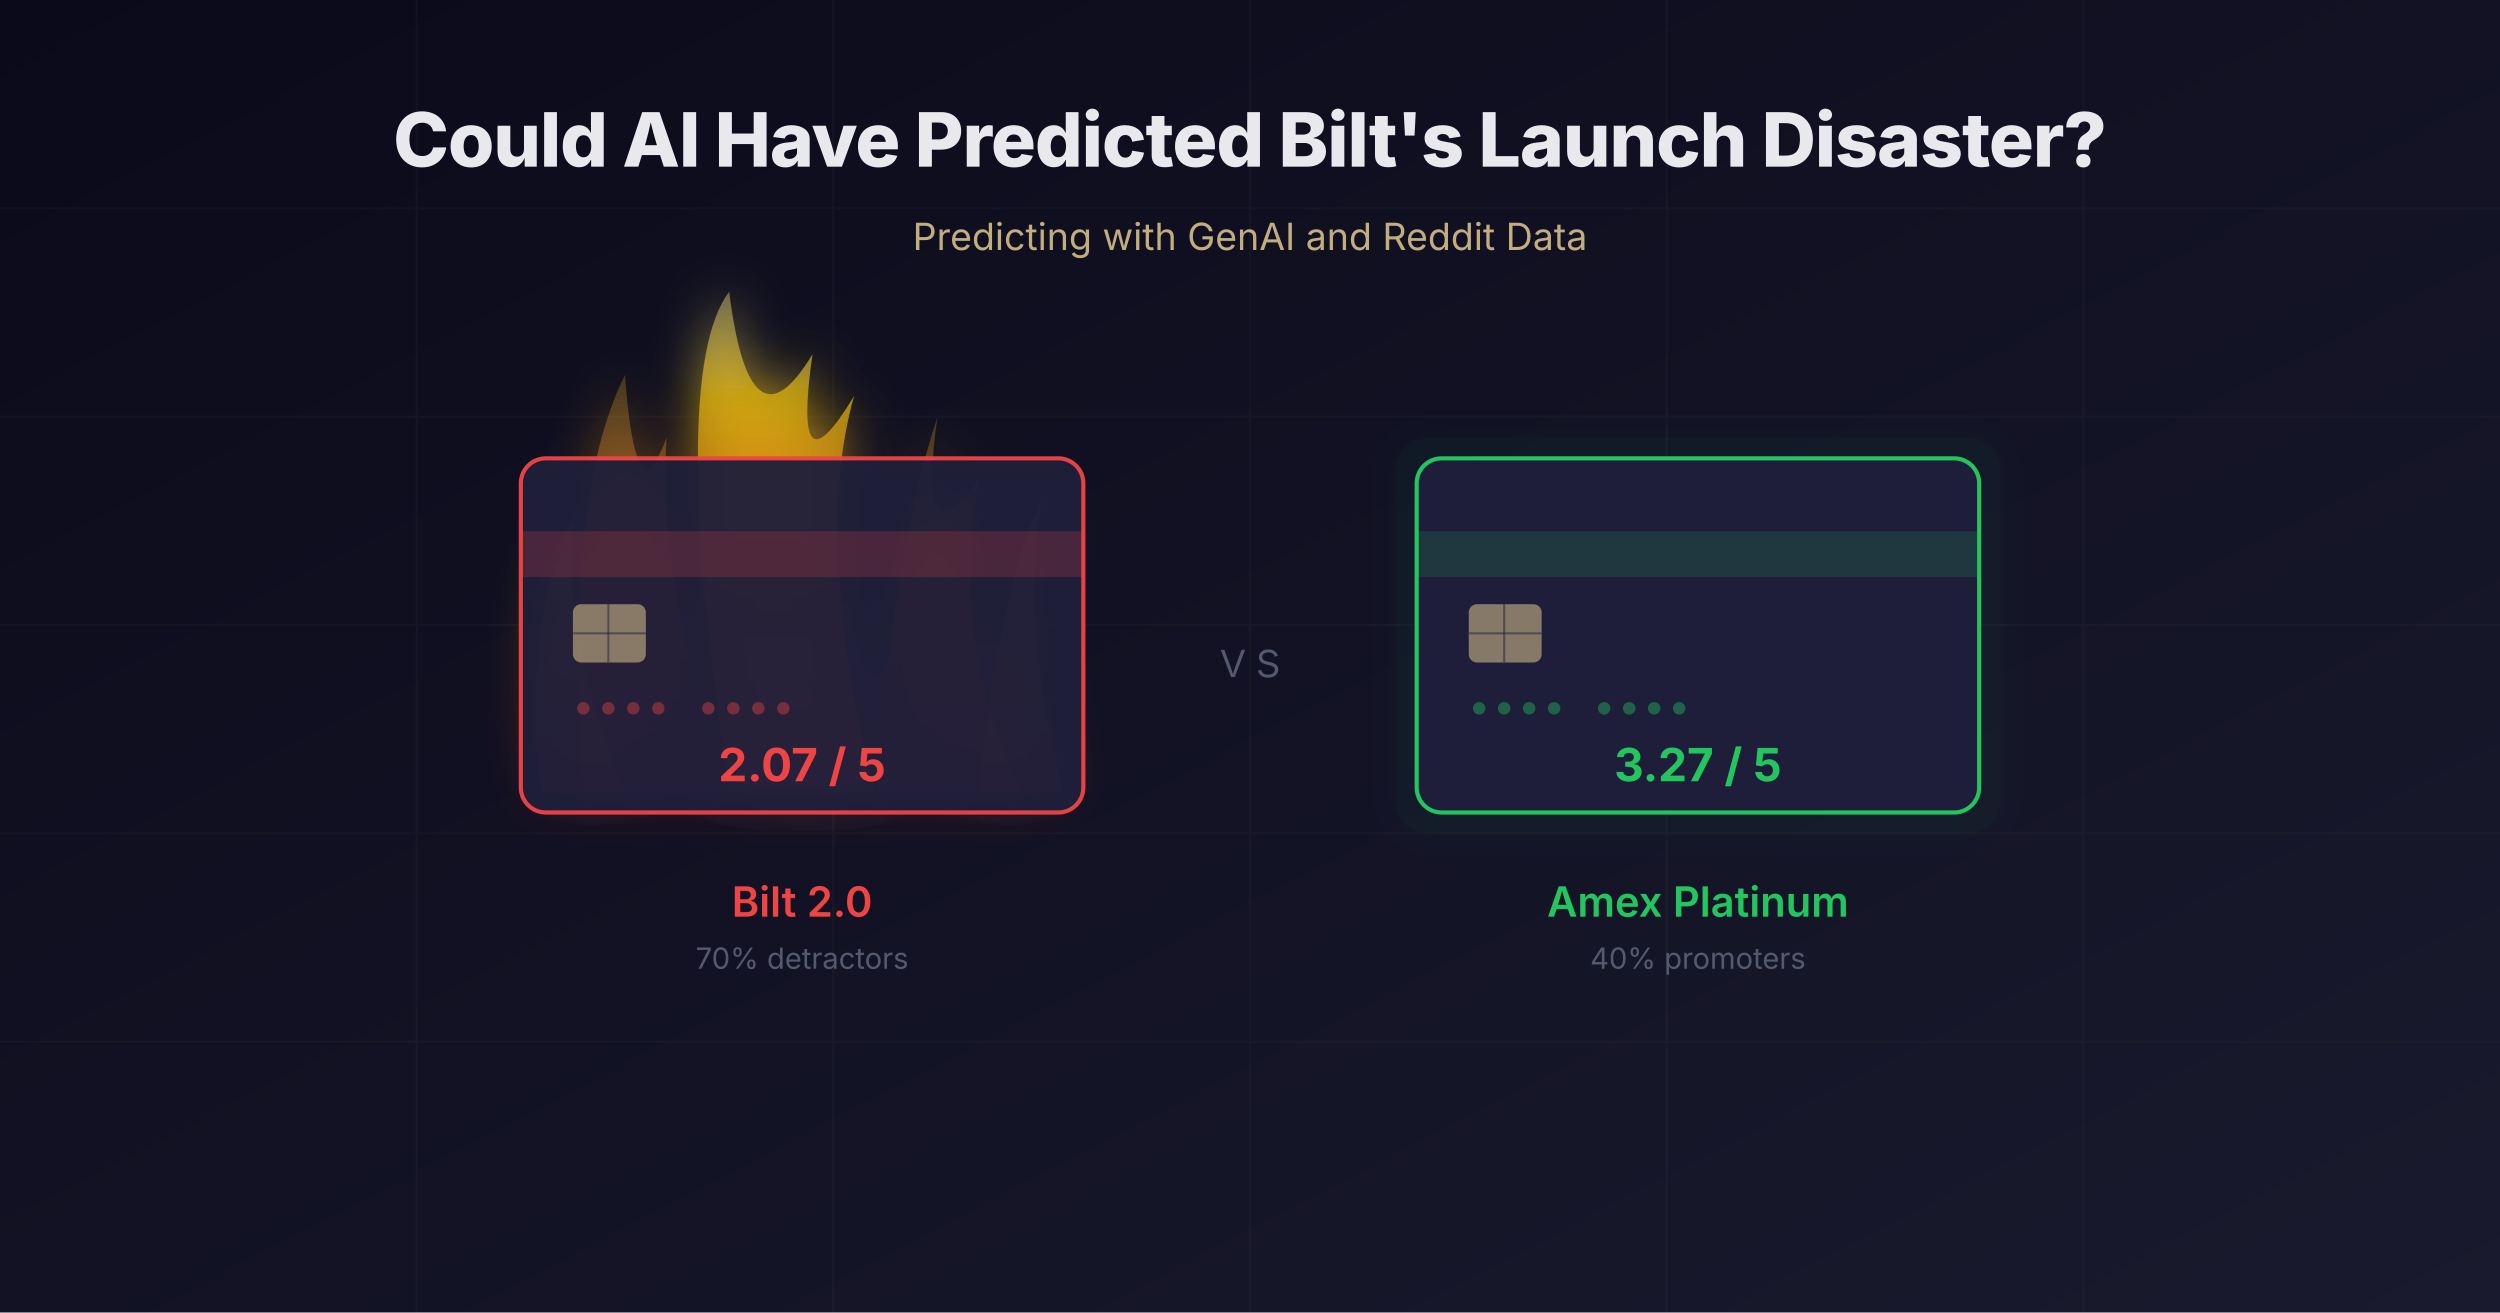
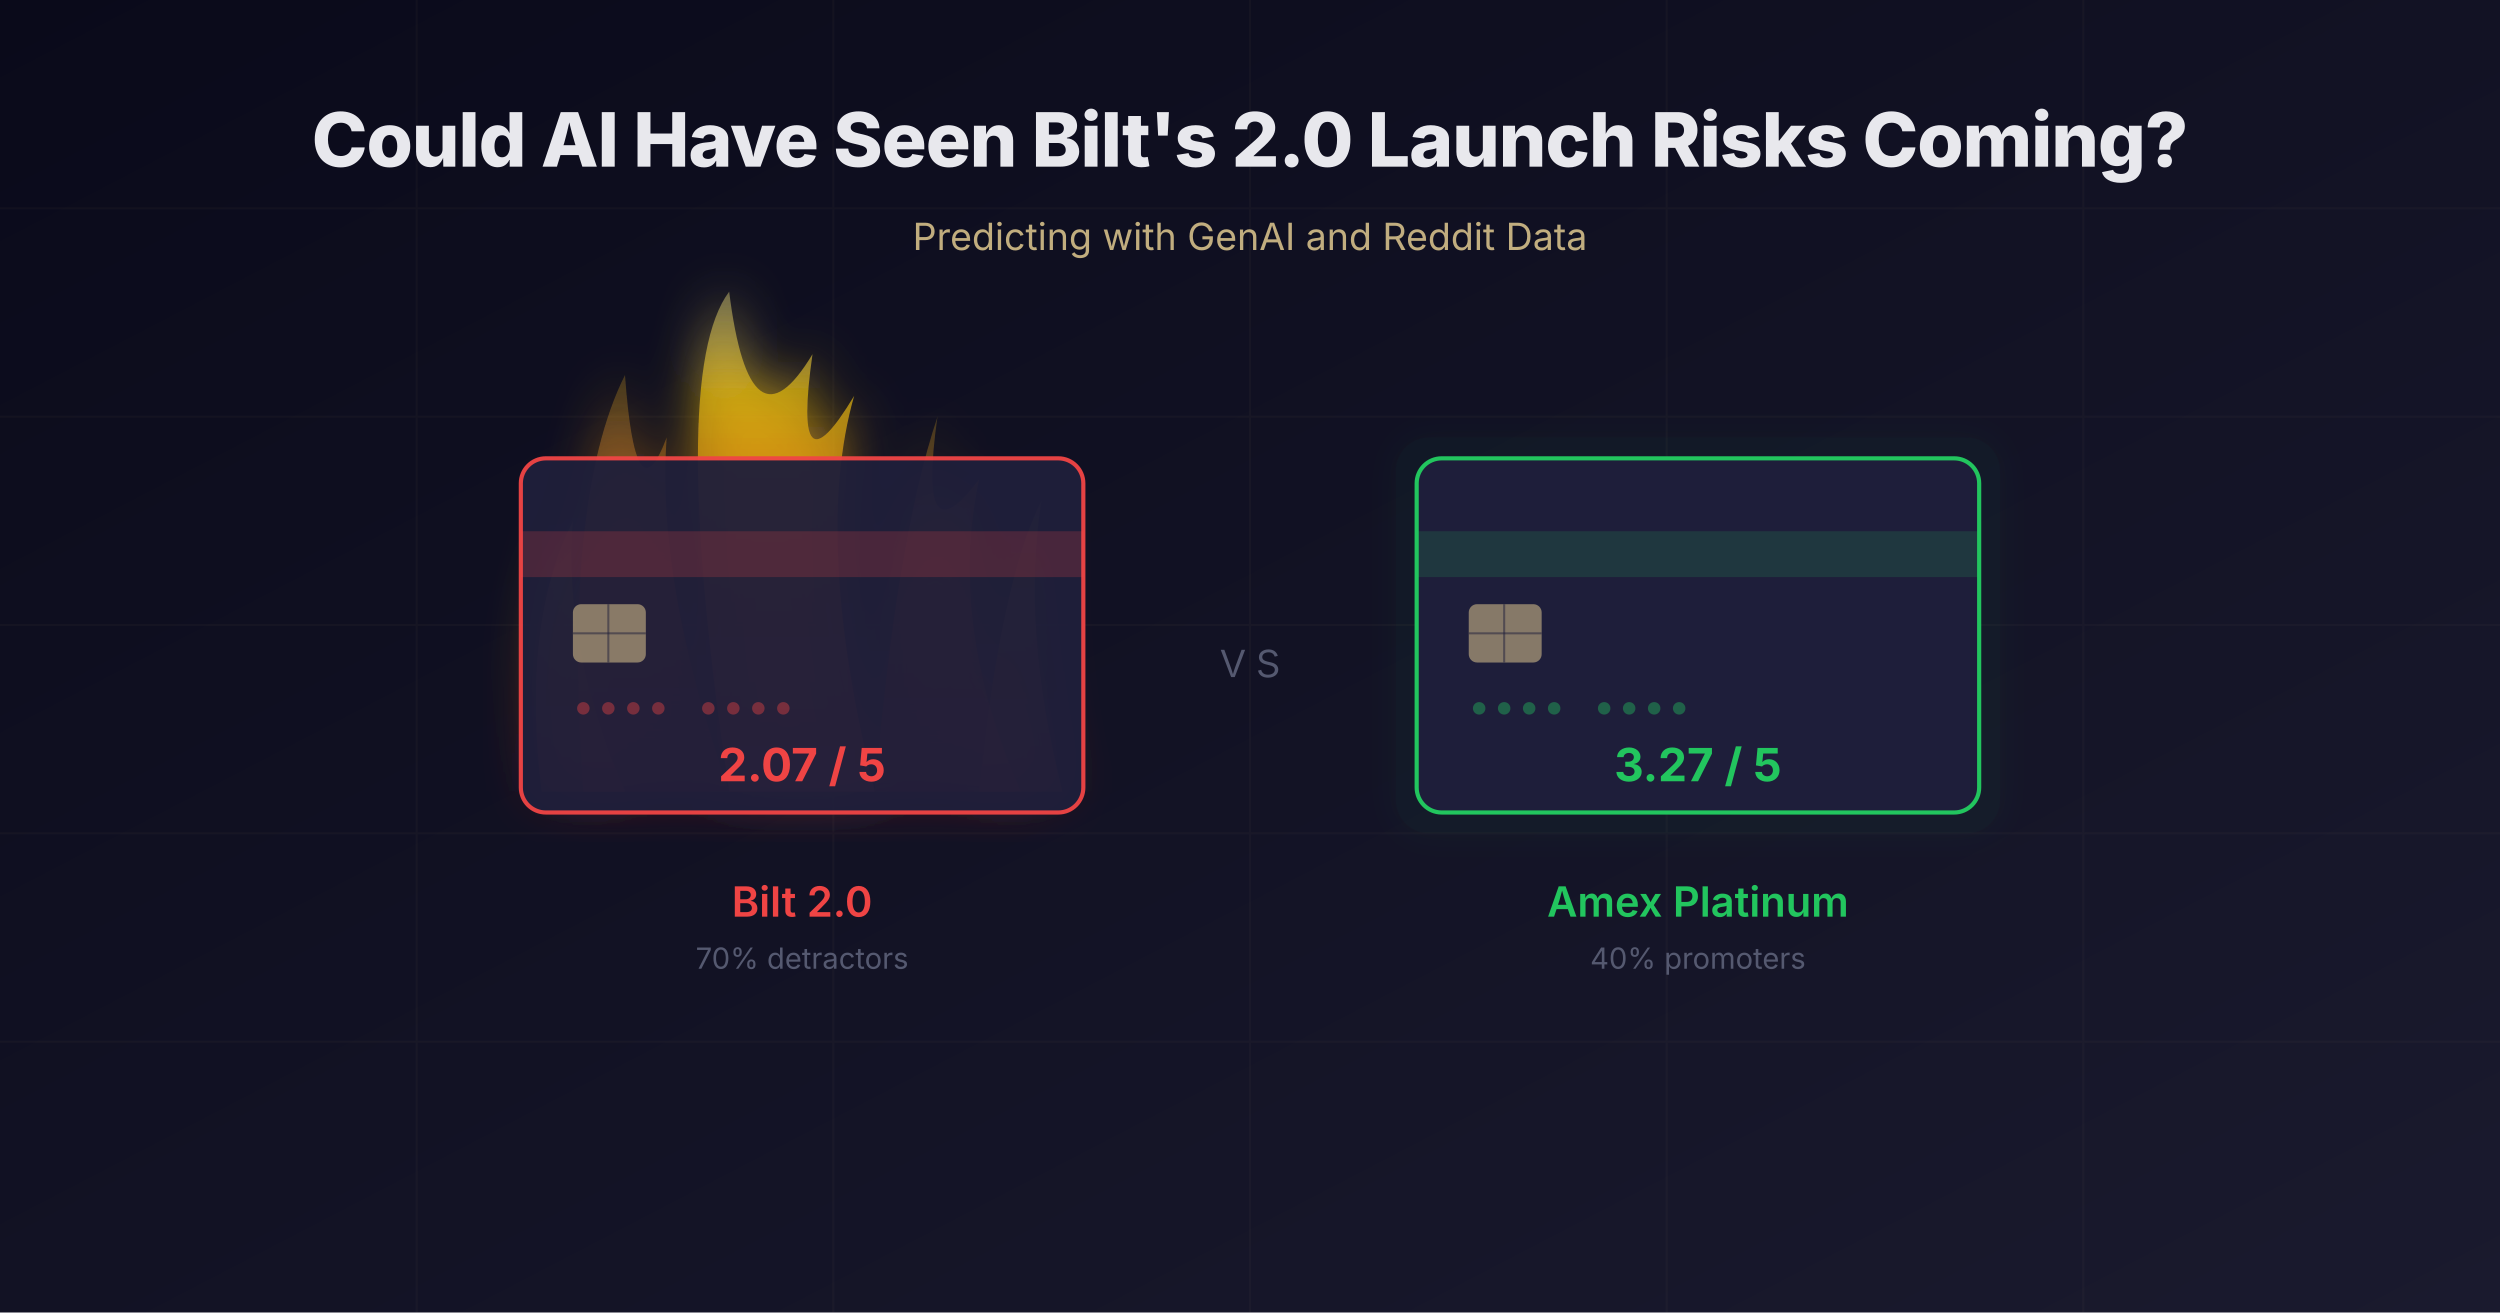
<svg xmlns="http://www.w3.org/2000/svg" viewBox="0 0 1200 630" font-family="Inter, system-ui, sans-serif">
  <defs>
    <linearGradient id="bg" x1="0" y1="0" x2="1" y2="1">
      <stop offset="0%" stop-color="#0a0a1a" />
      <stop offset="100%" stop-color="#1a1a2e" />
    </linearGradient>
    <linearGradient id="fire1" x1="0.5" y1="1" x2="0.5" y2="0">
      <stop offset="0%" stop-color="#ef4444" />
      <stop offset="40%" stop-color="#f97316" />
      <stop offset="80%" stop-color="#facc15" />
      <stop offset="100%" stop-color="#fef08a" stop-opacity="0.6" />
    </linearGradient>
    <linearGradient id="fire2" x1="0.5" y1="1" x2="0.5" y2="0">
      <stop offset="0%" stop-color="#dc2626" stop-opacity="0.8" />
      <stop offset="50%" stop-color="#ea580c" />
      <stop offset="100%" stop-color="#fbbf24" stop-opacity="0.4" />
    </linearGradient>
    <filter id="glow">
      <feGaussianBlur stdDeviation="8" result="blur" />
      <feMerge>
        <feMergeNode in="blur" />
        <feMergeNode in="SourceGraphic" />
      </feMerge>
    </filter>
    <filter id="fireGlow">
      <feGaussianBlur stdDeviation="12" result="blur" />
      <feMerge>
        <feMergeNode in="blur" />
        <feMergeNode in="SourceGraphic" />
      </feMerge>
    </filter>
  </defs>
  <rect width="1200" height="630" fill="url(#bg)" />
  <g opacity="0.03" stroke="#edd496">
    <line x1="0" y1="100" x2="1200" y2="100" />
    <line x1="0" y1="200" x2="1200" y2="200" />
    <line x1="0" y1="300" x2="1200" y2="300" />
    <line x1="0" y1="400" x2="1200" y2="400" />
    <line x1="0" y1="500" x2="1200" y2="500" />
    <line x1="200" y1="0" x2="200" y2="630" />
    <line x1="400" y1="0" x2="400" y2="630" />
    <line x1="600" y1="0" x2="600" y2="630" />
    <line x1="800" y1="0" x2="800" y2="630" />
    <line x1="1000" y1="0" x2="1000" y2="630" />
  </g>
  <g transform="translate(220, 200)">
    <g filter="url(#fireGlow)" opacity="0.9">
      <path d="M130,180 Q100,-20 130,-60 Q140,20 170,-30 Q160,40 190,-10 Q170,60 200,180 Z" fill="url(#fire1)" opacity="0.7" />
      <path d="M60,180 Q50,40 80,-20 Q85,50 100,10 Q95,80 130,180 Z" fill="url(#fire2)" opacity="0.6" />
      <path d="M200,180 Q210,60 230,0 Q220,70 250,30 Q235,100 270,180 Z" fill="url(#fire2)" opacity="0.6" />
      <path d="M40,180 Q30,100 55,50 Q50,110 80,180 Z" fill="url(#fire1)" opacity="0.4" />
      <path d="M250,180 Q260,80 280,40 Q270,100 290,180 Z" fill="url(#fire1)" opacity="0.4" />
    </g>
    <rect x="30" y="20" width="270" height="170" rx="12" ry="12" fill="#1e1e3a" stroke="#ef4444" stroke-width="2" opacity="0.95" />
    <rect x="30" y="55" width="270" height="22" fill="#ef4444" opacity="0.2" />
    <rect x="55" y="90" width="35" height="28" rx="4" fill="#edd496" opacity="0.5" />
    <line x1="55" y1="104" x2="90" y2="104" stroke="#1e1e3a" stroke-width="1" opacity="0.5" />
    <line x1="72" y1="90" x2="72" y2="118" stroke="#1e1e3a" stroke-width="1" opacity="0.5" />
    <g fill="#ef4444" opacity="0.4">
      <circle cx="60" cy="140" r="3" />
      <circle cx="72" cy="140" r="3" />
      <circle cx="84" cy="140" r="3" />
      <circle cx="96" cy="140" r="3" />
      <circle cx="120" cy="140" r="3" />
      <circle cx="132" cy="140" r="3" />
      <circle cx="144" cy="140" r="3" />
      <circle cx="156" cy="140" r="3" />
    </g>
    <text x="165" y="175" fill="#ef4444" font-size="22" font-weight="700" text-anchor="middle">2.07 / 5</text>
  </g>
  <text x="600" y="325" fill="#555970" font-size="24" font-weight="300" text-anchor="middle" letter-spacing="4">vs</text>
  <g transform="translate(650, 200)">
    <rect x="20" y="10" width="290" height="190" rx="16" fill="#22c55e" opacity="0.04" filter="url(#glow)" />
    <rect x="30" y="20" width="270" height="170" rx="12" ry="12" fill="#1e1e3a" stroke="#22c55e" stroke-width="2" />
    <rect x="30" y="55" width="270" height="22" fill="#22c55e" opacity="0.15" />
    <rect x="55" y="90" width="35" height="28" rx="4" fill="#edd496" opacity="0.5" />
    <line x1="55" y1="104" x2="90" y2="104" stroke="#1e1e3a" stroke-width="1" opacity="0.5" />
    <line x1="72" y1="90" x2="72" y2="118" stroke="#1e1e3a" stroke-width="1" opacity="0.5" />
    <g fill="#22c55e" opacity="0.4">
      <circle cx="60" cy="140" r="3" />
      <circle cx="72" cy="140" r="3" />
      <circle cx="84" cy="140" r="3" />
      <circle cx="96" cy="140" r="3" />
      <circle cx="120" cy="140" r="3" />
      <circle cx="132" cy="140" r="3" />
      <circle cx="144" cy="140" r="3" />
      <circle cx="156" cy="140" r="3" />
    </g>
    <text x="165" y="175" fill="#22c55e" font-size="22" font-weight="700" text-anchor="middle">3.27 / 5</text>
  </g>
-   <text x="600" y="80" fill="#e8e8ed" font-size="36" font-weight="800" text-anchor="middle" letter-spacing="-0.5">Could AI Have Predicted Bilt's Launch Disaster?</text>
+   <text x="600" y="80" fill="#e8e8ed" font-size="36" font-weight="800" text-anchor="middle" letter-spacing="-0.5">Could AI Have Seen Bilt's 2.0 Launch Risks Coming?</text>
  <text x="600" y="120" fill="#edd496" font-size="18" font-weight="400" text-anchor="middle" opacity="0.8">Predicting with GenAI and Reddit Data</text>
  <text x="385" y="440" fill="#ef4444" font-size="20" font-weight="600" text-anchor="middle">Bilt 2.0</text>
  <text x="385" y="465" fill="#555970" font-size="14" text-anchor="middle">70% detractors</text>
  <text x="815" y="440" fill="#22c55e" font-size="20" font-weight="600" text-anchor="middle">Amex Platinum</text>
  <text x="815" y="465" fill="#555970" font-size="14" text-anchor="middle">40% promoters</text>
</svg>
